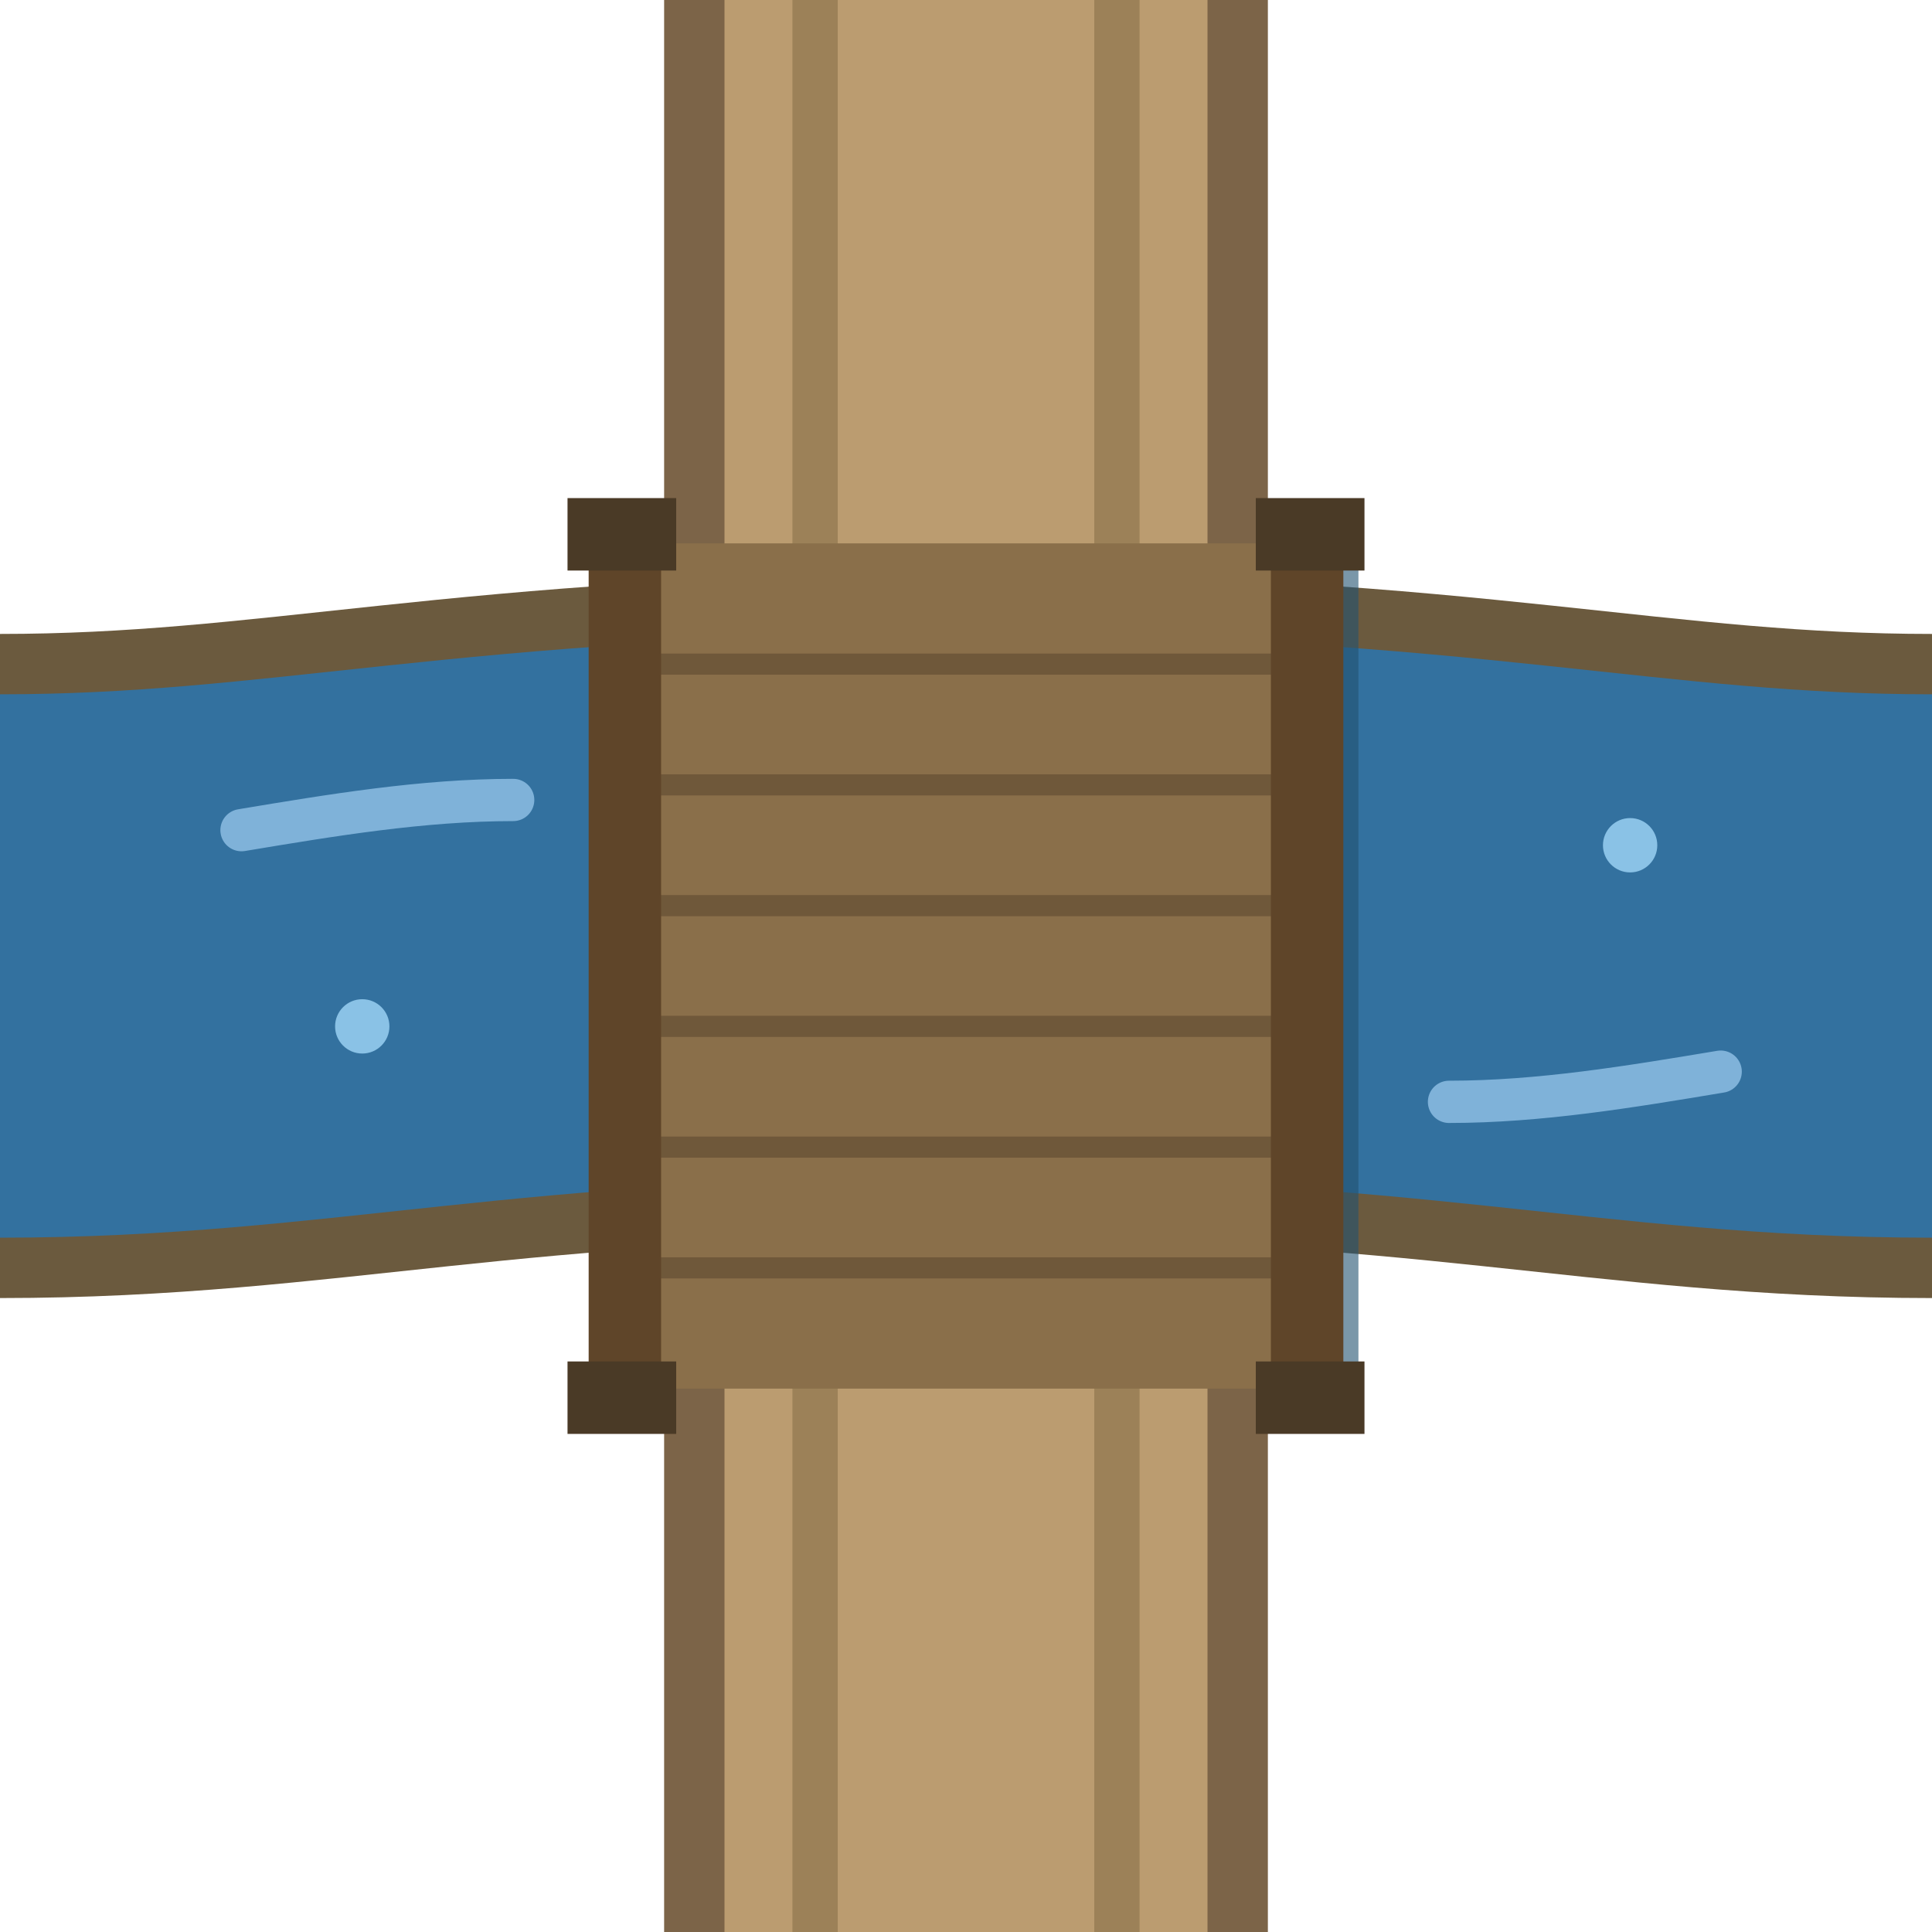
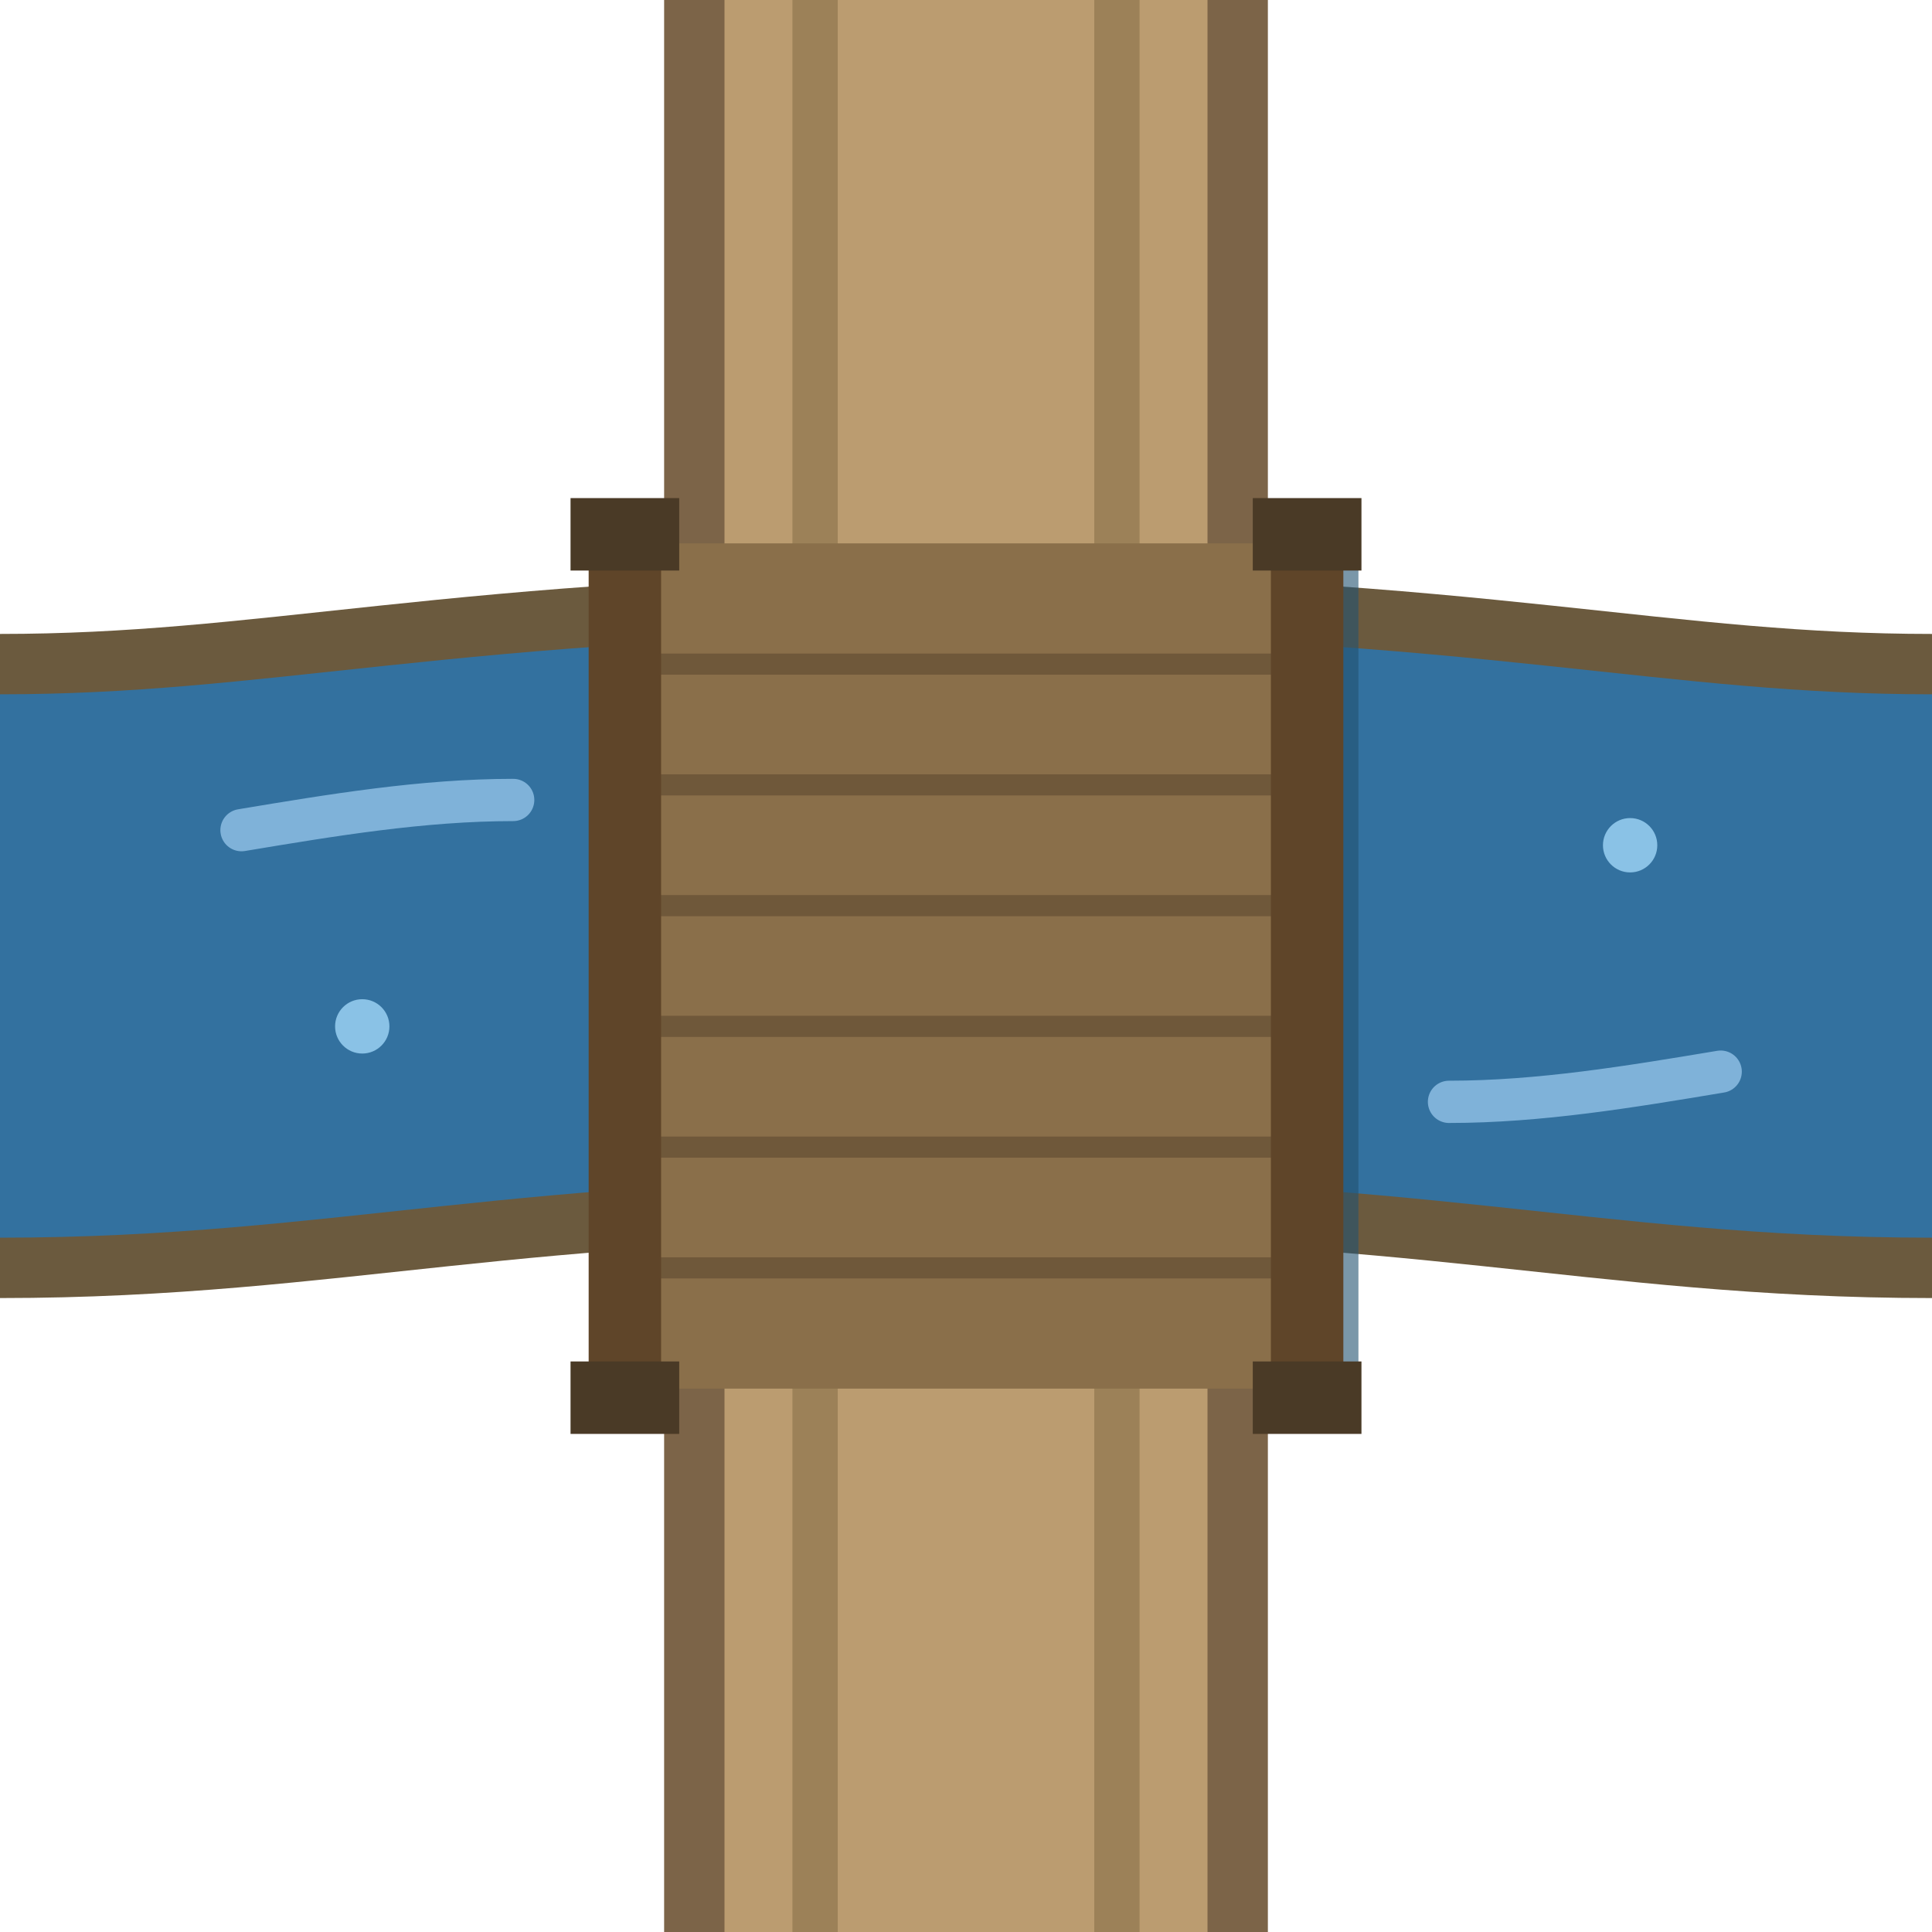
<svg xmlns="http://www.w3.org/2000/svg" viewBox="0 0 64 64">
  <path d="M0 32 C10 32 16 30 32 30 C48 30 54 32 64 32" stroke="#6b5a3e" stroke-width="22" fill="none" />
  <path d="M0 32 C10 32 16 30 32 30 C48 30 54 32 64 32" stroke="#33719f" stroke-width="18" fill="none" />
  <g stroke="#7fb2d9" stroke-width="1.4" fill="none" stroke-linecap="round">
    <path d="M8 27.5 C11 27 14 26.5 17 26.5" />
    <path d="M48 36.5 C51 36.5 54 36 57 35.5" />
  </g>
  <g fill="#8ac2e6">
    <circle cx="12" cy="34" r="0.9" />
    <circle cx="54" cy="28" r="0.9" />
  </g>
  <path d="M32 0 L32 19 M32 45 L32 64" stroke="#7c6448" stroke-width="20" fill="none" />
  <path d="M32 0 L32 19 M32 45 L32 64" stroke="#bb9c70" stroke-width="16" fill="none" />
  <g stroke="#9c8158" stroke-width="1.5" fill="none">
    <path d="M27 0 L27 19 M27 45 L27 64" />
    <path d="M37 0 L37 19 M37 45 L37 64" />
  </g>
  <path d="M44 18 L44 46" stroke="#22516f" stroke-width="2" opacity="0.6" />
  <rect x="21.5" y="18" width="21" height="28" fill="#8a6f4a" />
  <path d="M21.5 22 L42.5 22 M21.5 26 L42.5 26 M21.5 30 L42.5 30 M21.5 34 L42.5 34 M21.5 38 L42.5 38 M21.5 42 L42.5 42" stroke="#6f583a" stroke-width="0.7" fill="none" />
  <rect x="19.5" y="17" width="2.4" height="30" fill="#5f4529" />
  <rect x="42.1" y="17" width="2.4" height="30" fill="#5f4529" />
  <g fill="#4a3a26">
-     <rect x="18.8" y="16.5" width="3.6" height="2.4" />
-     <rect x="18.8" y="45.1" width="3.6" height="2.4" />
-     <rect x="41.6" y="16.5" width="3.6" height="2.4" />
-     <rect x="41.6" y="45.1" width="3.6" height="2.4" />
+     <rect x="18.9" y="16.5" width="3.6" height="2.4" />
+     <rect x="18.9" y="45.1" width="3.6" height="2.4" />
+     <rect x="41.5" y="16.5" width="3.6" height="2.4" />
+     <rect x="41.5" y="45.1" width="3.6" height="2.4" />
  </g>
</svg>
